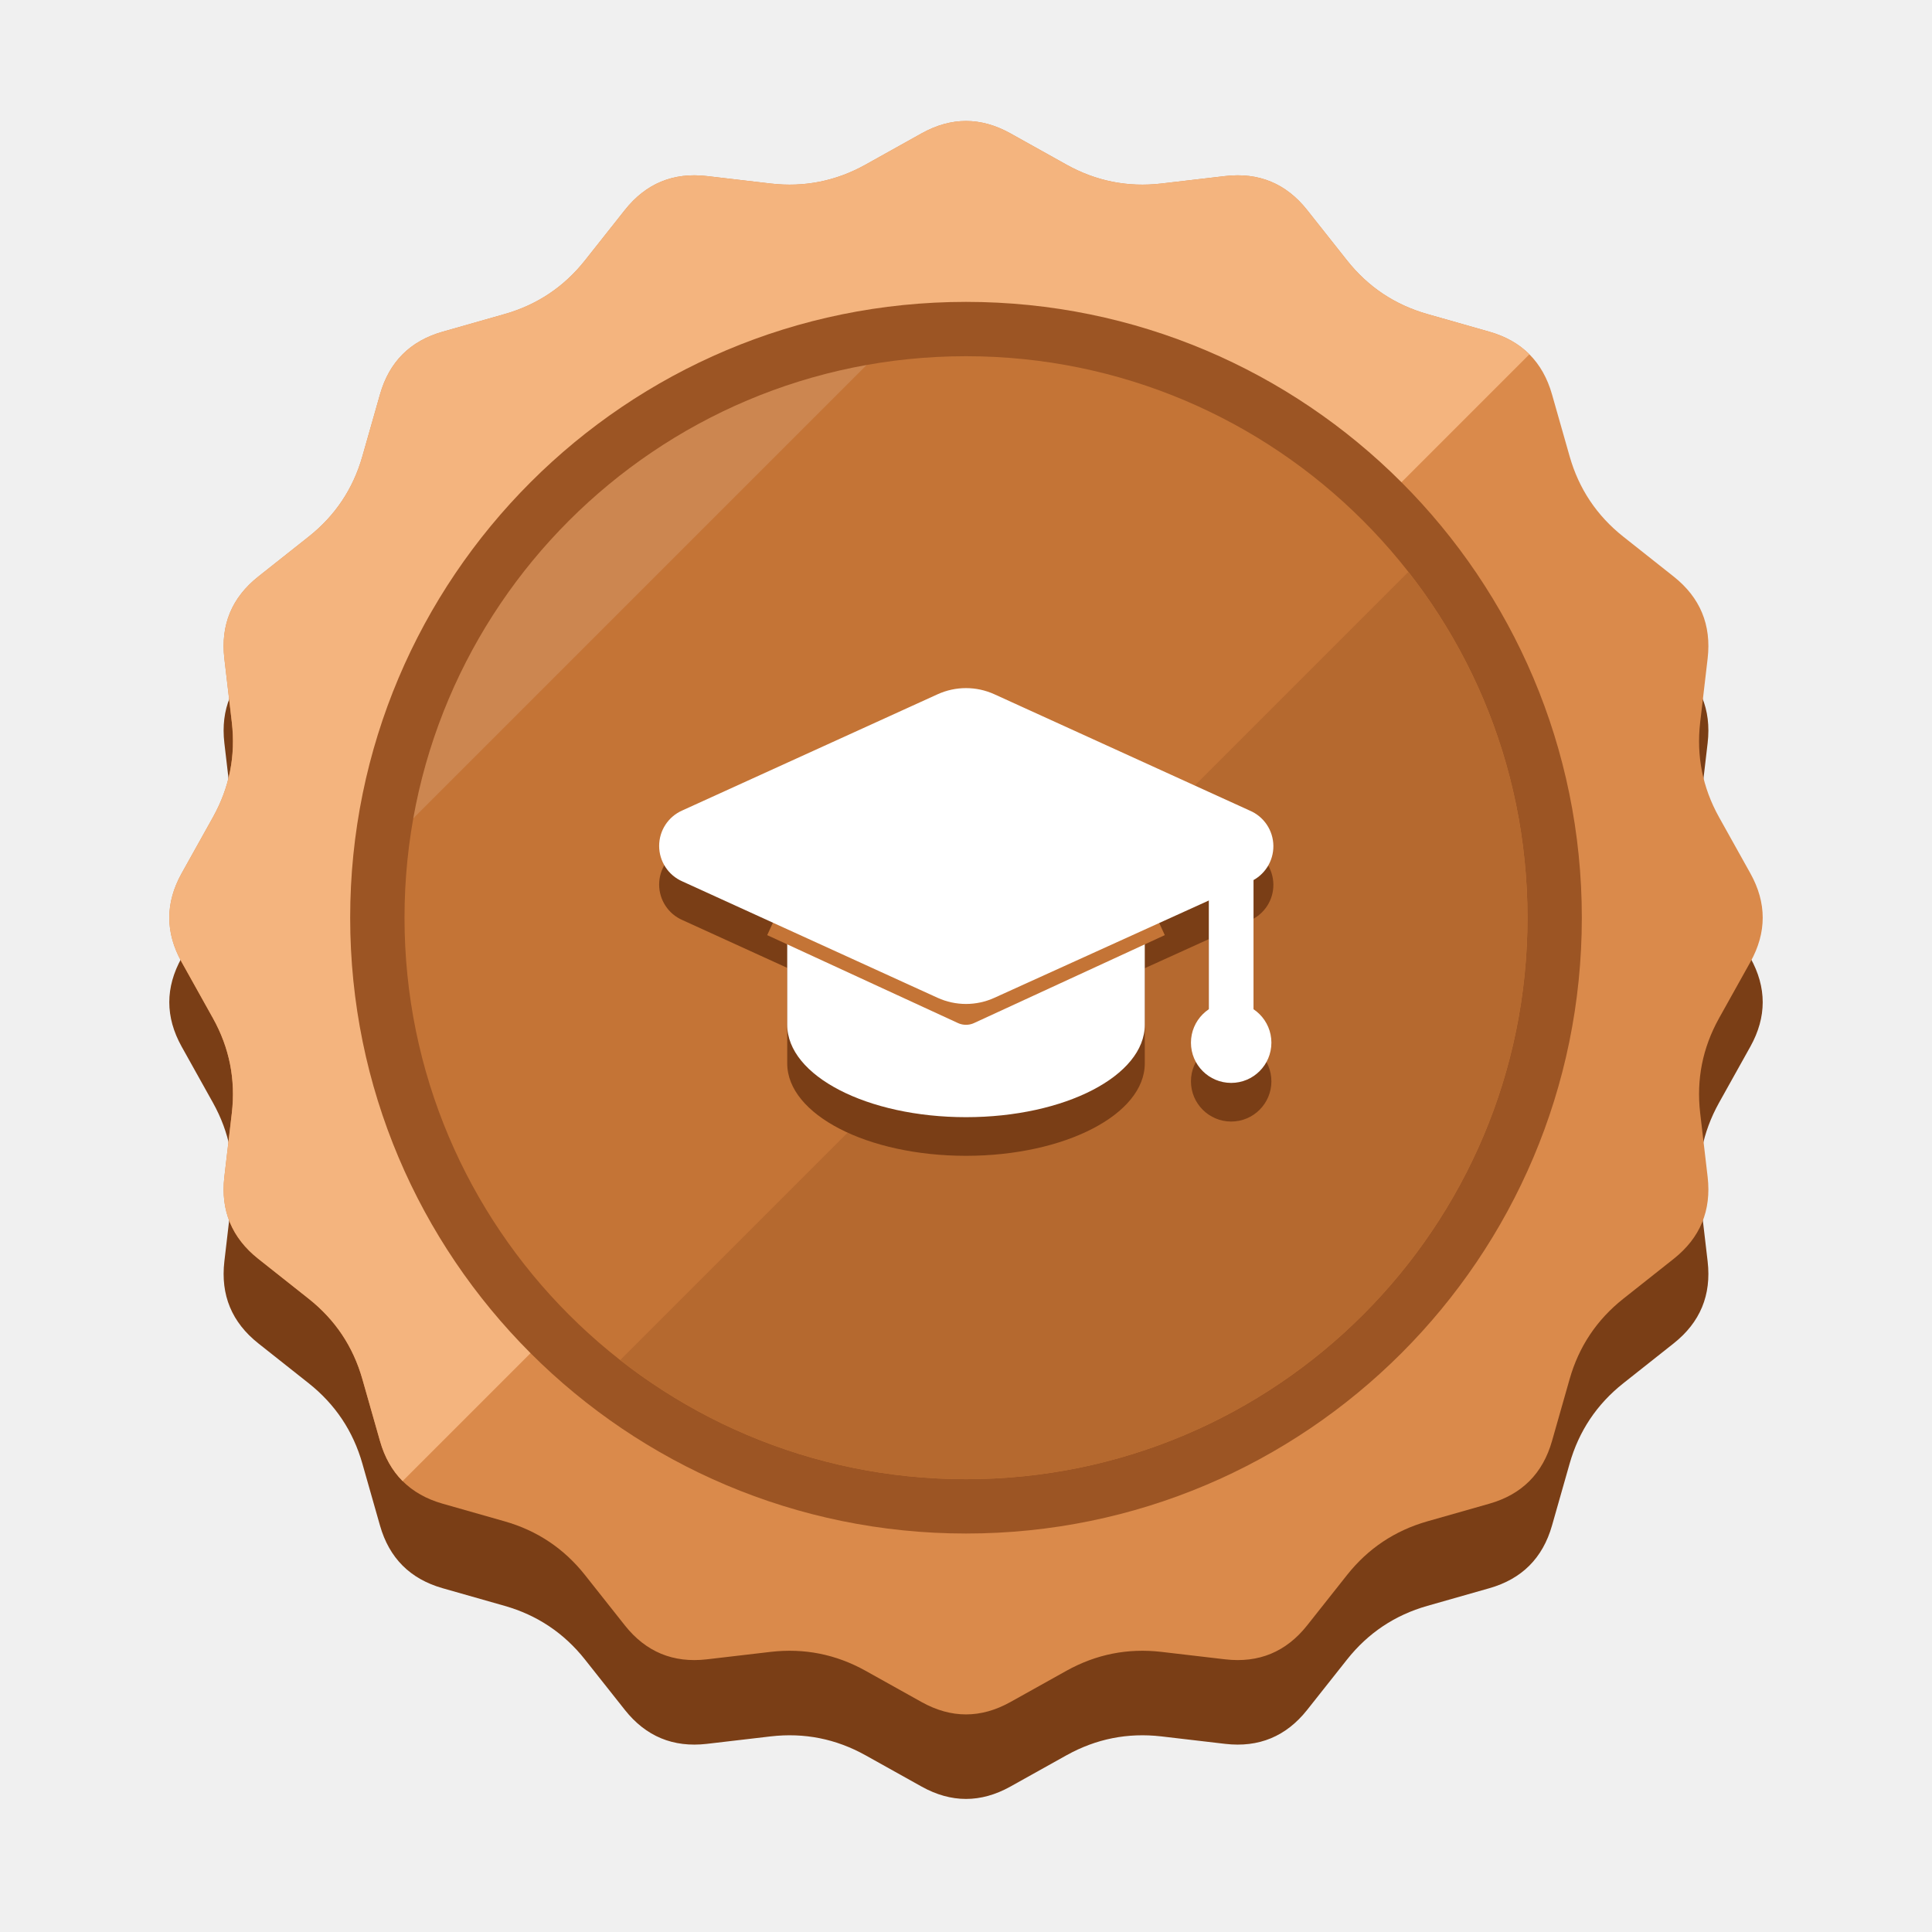
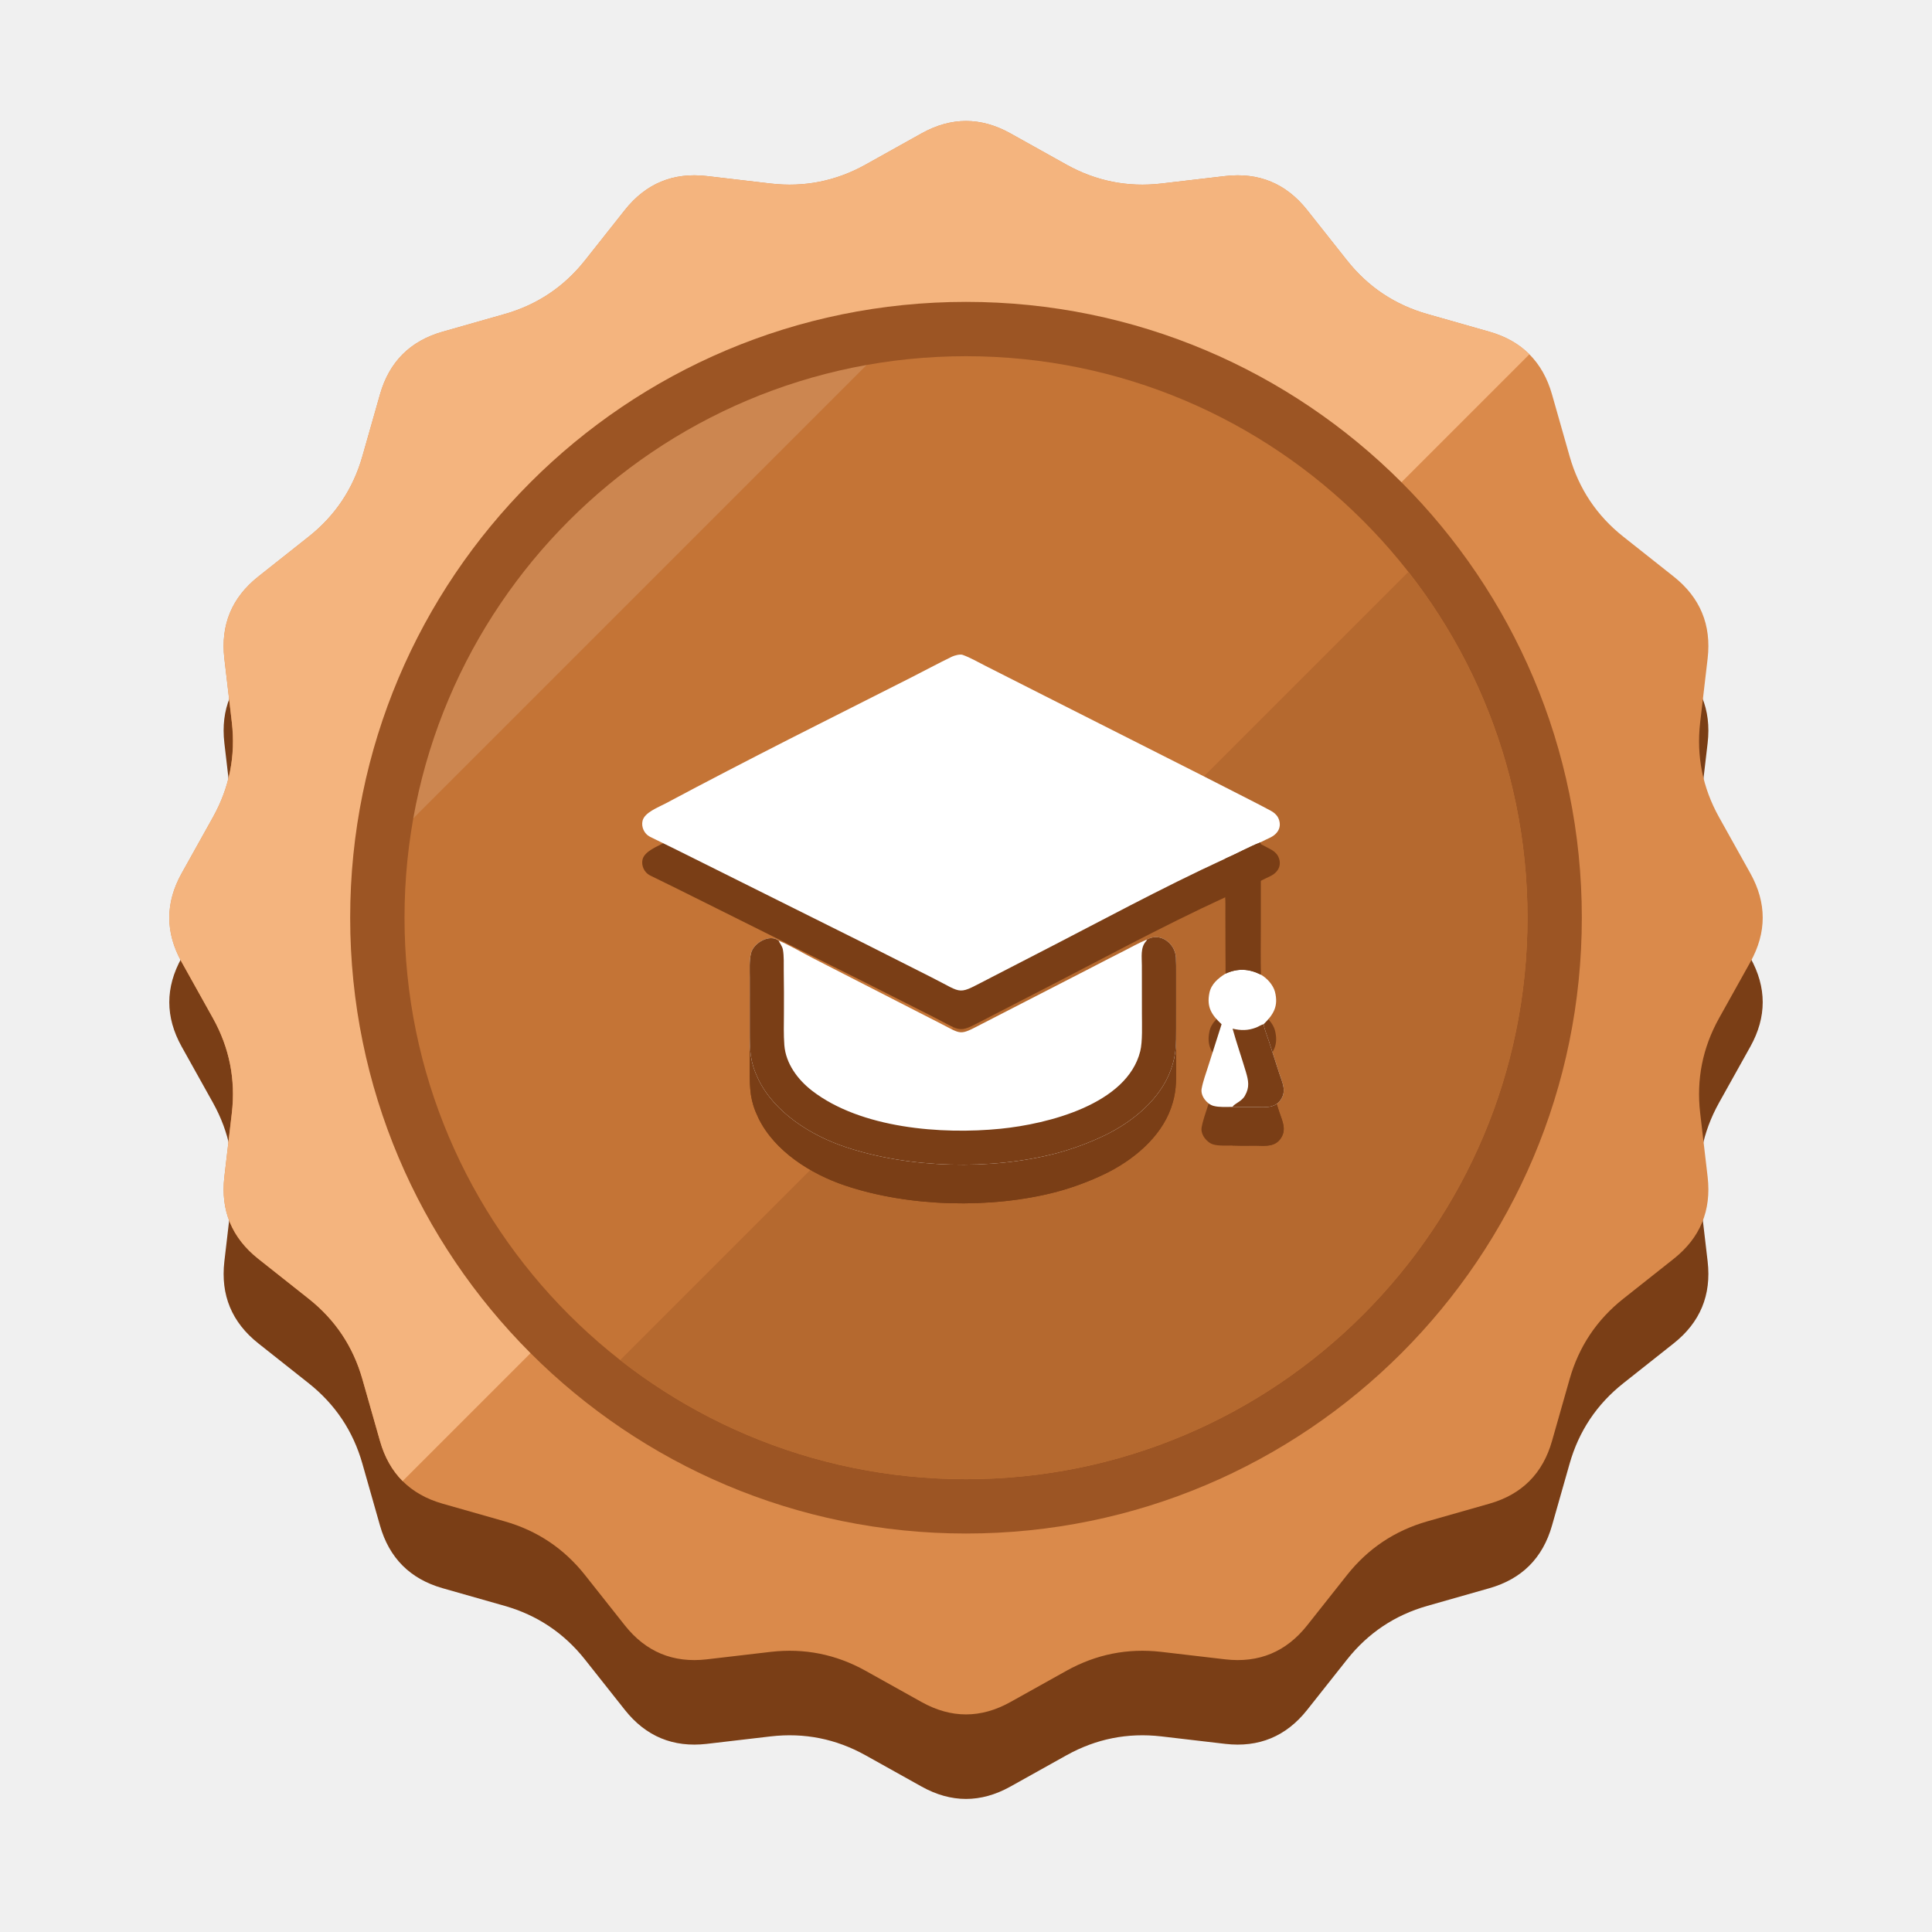
<svg xmlns="http://www.w3.org/2000/svg" viewBox="0 0 160 160" width="160" height="160">
  <defs>
    <clipPath id="A-examen-bronze-o">
      <path d="M76.33 11.04Q80.00 9.00 83.67 11.04L88.33 13.64Q92.00 15.68 96.17 15.20L101.47 14.58Q105.64 14.10 108.25 17.39L111.56 21.57Q114.17 24.86 118.21 26.01L123.34 27.47Q127.38 28.62 128.53 32.66L129.99 37.79Q131.14 41.83 134.43 44.44L138.61 47.75Q141.90 50.36 141.42 54.53L140.80 59.83Q140.32 64.00 142.36 67.67L144.96 72.33Q147.00 76.00 144.96 79.67L142.36 84.33Q140.32 88.00 140.80 92.17L141.42 97.47Q141.90 101.64 138.61 104.25L134.43 107.56Q131.14 110.17 129.99 114.21L128.53 119.34Q127.38 123.38 123.34 124.53L118.21 125.99Q114.17 127.14 111.56 130.43L108.25 134.61Q105.64 137.90 101.47 137.42L96.17 136.80Q92.00 136.32 88.33 138.36L83.67 140.96Q80.00 143.00 76.33 140.96L71.67 138.36Q68.00 136.32 63.83 136.80L58.53 137.42Q54.36 137.90 51.75 134.61L48.44 130.43Q45.83 127.14 41.79 125.99L36.66 124.53Q32.62 123.38 31.47 119.34L30.01 114.21Q28.86 110.17 25.57 107.56L21.39 104.25Q18.10 101.64 18.58 97.47L19.20 92.17Q19.68 88.00 17.64 84.33L15.04 79.67Q13.00 76.00 15.04 72.33L17.64 67.67Q19.68 64.00 19.20 59.83L18.58 54.53Q18.10 50.36 21.39 47.75L25.57 44.44Q28.86 41.83 30.01 37.79L31.47 32.66Q32.62 28.62 36.66 27.47L41.79 26.01Q45.83 24.86 48.44 21.57L51.75 17.39Q54.36 14.10 58.53 14.58L63.83 15.20Q68.00 15.68 71.67 13.64Z" />
    </clipPath>
    <clipPath id="A-examen-bronze-f">
      <circle cx="80" cy="76" r="46.5" />
    </clipPath>
  </defs>
  <g fill="#7A3E16" transform="translate(0 7)">
    <path d="M76.33 11.04Q80.00 9.00 83.67 11.04L88.33 13.64Q92.00 15.68 96.17 15.20L101.47 14.58Q105.64 14.10 108.25 17.39L111.56 21.57Q114.17 24.86 118.21 26.01L123.34 27.47Q127.38 28.62 128.53 32.66L129.99 37.79Q131.14 41.83 134.43 44.44L138.61 47.75Q141.90 50.36 141.42 54.53L140.80 59.83Q140.32 64.00 142.36 67.67L144.96 72.33Q147.00 76.00 144.96 79.67L142.36 84.33Q140.32 88.00 140.80 92.17L141.42 97.47Q141.90 101.64 138.61 104.25L134.43 107.56Q131.14 110.17 129.99 114.21L128.53 119.34Q127.38 123.38 123.34 124.53L118.21 125.99Q114.17 127.14 111.56 130.43L108.25 134.61Q105.64 137.90 101.47 137.42L96.17 136.80Q92.00 136.32 88.33 138.36L83.67 140.96Q80.00 143.00 76.33 140.96L71.67 138.36Q68.00 136.32 63.83 136.80L58.53 137.42Q54.36 137.90 51.75 134.61L48.44 130.43Q45.83 127.14 41.79 125.99L36.66 124.53Q32.62 123.38 31.47 119.34L30.01 114.21Q28.86 110.17 25.57 107.56L21.39 104.25Q18.10 101.64 18.58 97.47L19.20 92.17Q19.68 88.00 17.64 84.33L15.04 79.67Q13.00 76.00 15.04 72.33L17.64 67.67Q19.68 64.00 19.20 59.83L18.58 54.53Q18.10 50.36 21.39 47.75L25.57 44.44Q28.86 41.83 30.01 37.79L31.47 32.66Q32.62 28.62 36.66 27.47L41.79 26.01Q45.83 24.86 48.44 21.57L51.75 17.39Q54.36 14.10 58.53 14.58L63.83 15.20Q68.00 15.68 71.67 13.64Z" />
  </g>
  <g fill="#DA8A4B">
    <path d="M76.33 11.04Q80.00 9.00 83.67 11.04L88.33 13.64Q92.00 15.68 96.17 15.20L101.47 14.58Q105.64 14.10 108.25 17.39L111.56 21.57Q114.17 24.86 118.21 26.01L123.34 27.47Q127.38 28.62 128.53 32.66L129.99 37.79Q131.14 41.83 134.43 44.44L138.61 47.75Q141.90 50.36 141.42 54.53L140.80 59.83Q140.32 64.00 142.36 67.67L144.96 72.33Q147.00 76.00 144.96 79.67L142.36 84.33Q140.32 88.00 140.80 92.17L141.42 97.47Q141.90 101.64 138.61 104.25L134.43 107.56Q131.14 110.17 129.99 114.21L128.53 119.34Q127.38 123.38 123.34 124.53L118.21 125.99Q114.17 127.14 111.56 130.43L108.25 134.61Q105.64 137.90 101.47 137.42L96.17 136.80Q92.00 136.32 88.33 138.36L83.67 140.96Q80.00 143.00 76.33 140.96L71.67 138.36Q68.00 136.32 63.83 136.80L58.53 137.42Q54.36 137.90 51.75 134.61L48.44 130.43Q45.83 127.14 41.79 125.99L36.66 124.53Q32.62 123.38 31.47 119.34L30.01 114.21Q28.86 110.17 25.57 107.56L21.39 104.25Q18.10 101.64 18.58 97.47L19.20 92.17Q19.68 88.00 17.64 84.33L15.04 79.67Q13.00 76.00 15.04 72.33L17.64 67.67Q19.68 64.00 19.20 59.83L18.58 54.53Q18.10 50.36 21.39 47.75L25.57 44.44Q28.86 41.83 30.01 37.79L31.47 32.66Q32.62 28.62 36.66 27.47L41.79 26.01Q45.83 24.86 48.44 21.57L51.75 17.39Q54.36 14.10 58.53 14.58L63.83 15.20Q68.00 15.68 71.67 13.64Z" />
  </g>
  <g fill="#F4B47E" clip-path="url(#A-examen-bronze-o)">
    <polygon points="480,-324 -320,476 -320,-324" />
  </g>
  <g fill="#9C5524">
    <circle cx="80" cy="76" r="51" />
  </g>
  <g fill="#C47436">
    <circle cx="80" cy="76" r="46.5" />
  </g>
  <g fill="#B5692F" clip-path="url(#A-examen-bronze-f)">
    <polygon points="480,-316 -320,484 480,476" />
  </g>
  <g fill="#FFFFFF" fill-opacity="0.13" clip-path="url(#A-examen-bronze-f)">
    <polygon points="20,70 74,16 86,16 20,82" />
  </g>
-   <g fill="#7A3E16" stroke="#7A3E16" stroke-width="0" transform="translate(50.39 48.59) scale(2.4675)">
-     <path d="M6 12.2V16a6 3.1 0 0 0 12 0V12.2z" />
-     <path d="M21.42 10.922a1 1 0 0 0-.019-1.838L12.83 5.18a2 2 0 0 0-1.66 0L2.6 9.08a1 1 0 0 0 0 1.832l8.57 3.908a2 2 0 0 0 1.66 0z" stroke-width="0.6" stroke-linejoin="round" />
-     <path d="M20.9 10.4v5.4" fill="none" stroke="#7A3E16" stroke-width="1.5" stroke-linecap="round" />
-     <circle cx="20.9" cy="16.6" r="1.35" />
+   <g fill="#7A3E16" transform="translate(47 46.2) scale(0.0645)">
+     <path d="M844.532 435.779C762.645 473.351 680.825 518.022 600.409 559.238L543.978 588.329C498.608 611.565 510.623 609.906 467.205 588.142L377.176 542.684L173.364 441.068C150.868 429.819 128.295 418.615 105.698 407.612C98.456 403.893 94.469 395.044 96.32 387.245C98.86 376.54 116.292 370.033 125.604 365.102L165.788 343.802C218.07 316.37 270.576 289.365 323.299 262.79L440.815 203.416C458.394 194.532 475.891 185.025 493.607 176.455C496.881 174.871 504.04 173 507.294 174.153C516.978 177.583 527.175 183.554 536.416 188.179L612.001 226.484L812.507 327.848L877.301 360.894C885.83 365.324 894.463 369.628 902.892 374.239C906.71 376.327 910.231 379.1 912.281 383.032C914.522 387.248 915.253 392.374 913.733 396.945C911.83 402.669 906.844 406.632 901.544 409.107C897.656 410.922 893.781 412.754 889.974 414.747C875.063 420.596 859.494 429.324 844.532 435.779Z" />
+     <path d="M743.803 539.721C761.226 529.859 780.178 544.668 781.171 562.769C781.552 569.724 781.462 576.542 781.463 583.5L781.464 618.516L781.448 654.282C781.435 674.089 781.699 686.842 774.957 706.06C761.451 744.559 725.604 773.741 689.748 791.086C669.811 800.664 649.026 808.368 627.664 814.1C544.167 836.008 438.453 833.539 356.334 805.882C312.442 791.099 265.65 761.855 244.934 718.911C234.365 697.004 233.996 682.546 233.989 658.915L233.987 627.558L233.972 588.424C233.968 578.368 233.199 566.526 235.724 556.818C239.094 543.862 259.724 532.038 271.1 541.135C284.629 546.607 301.715 556.84 315.066 563.612L446.748 631.022L479.09 647.55C506.007 661.308 503.016 663.113 530.035 649.02L559.493 633.88L670.389 576.882C684.757 569.388 699.175 561.99 713.641 554.687C723.881 549.427 733.173 544.194 743.803 539.721Z" />
+     <path d="M844.864 583.437C860.459 576.281 875.136 577.109 890.244 584.76C897.995 589.086 906.062 598.001 908.306 606.706C913.087 625.255 906.373 636.01 893.792 648.341C894.423 653.697 898.689 664.574 900.572 670.328L913.887 711.538C917.939 723.722 923.904 734.697 914.938 746.498C906.53 757.563 892.415 754.433 880.059 754.688C871.624 754.862 862.23 754.851 853.835 754.529C846.192 754.583 836.593 755.215 829.398 753.253C820.864 750.922 812.561 740.374 814.172 731.32C815.823 722.048 819.521 712.019 822.386 703.018L839.796 648.416C827.085 636.483 820.334 626.523 824.192 608.041C826.546 596.764 835.471 589.27 844.864 583.437Z" />
+     <path d="M743.803 539.721C761.226 529.859 780.178 544.668 781.171 562.769C781.552 569.724 781.462 576.542 781.463 583.5L781.464 618.516L781.448 654.282C781.435 674.089 781.699 686.842 774.957 706.06C761.451 744.559 725.604 773.741 689.748 791.086C669.811 800.664 649.026 808.368 627.664 814.1C544.167 836.008 438.453 833.539 356.334 805.882C312.442 791.099 265.65 761.855 244.934 718.911C234.365 697.004 233.996 682.546 233.989 658.915L233.987 627.558L233.972 588.424C233.968 578.368 233.199 566.526 235.724 556.818C239.094 543.862 259.724 532.038 271.1 541.135C272.565 544.589 275.695 548.065 276.518 552.555C278.091 561.138 277.522 571.394 277.637 580.25C277.914 598.221 277.987 616.194 277.855 634.167C277.739 647.269 277.375 662.355 278.383 675.303C280.217 698.844 295.515 719.55 314.028 733.831C376.685 782.164 480.237 790.22 556.063 782.598C616.466 776.526 718.415 751.299 735.364 683.01C738.415 670.719 737.516 648.838 737.504 635.28L737.436 573.148C737.421 562.217 735.446 550.229 742.591 542.089C743.425 541.139 743.657 540.982 743.803 539.721Z" />
+     <path d="M893.792 648.341C894.423 653.697 898.689 664.574 900.572 670.328L913.887 711.538C917.939 723.722 923.904 734.697 914.938 746.498C906.53 757.563 892.415 754.433 880.059 754.688C871.624 754.862 862.23 754.851 853.835 754.529C856.157 750.239 865.972 747.495 869.82 740.02C875.996 729.324 874.322 720.822 870.991 709.583C865.529 691.152 859.094 672.692 853.911 654.113C864.625 656.619 873.672 656.671 884.118 652.662C887.497 651.366 890.283 649.252 893.792 648.341Z" />
+     <path d="M889.974 414.747L889.969 523.833C889.983 542.759 889.399 566.158 890.244 584.76C875.136 577.109 860.459 576.281 844.864 583.437C845.563 552.379 844.662 519.233 844.726 487.834L844.869 454.729C844.895 449.898 845.196 440.134 844.532 435.779C859.494 429.324 875.063 420.596 889.974 414.747Z" />
  </g>
-   <g transform="translate(50.39 45.39) scale(2.4675)">
-     <g fill="#FFFFFF" stroke="#FFFFFF" stroke-width="0">
-       <path d="M6 12.2V16a6 3.1 0 0 0 12 0V12.2z" />
+   <g transform="translate(47 43) scale(0.0645)">
+     <g fill="#FFFFFF">
+       <path d="M844.532 435.779C762.645 473.351 680.825 518.022 600.409 559.238L543.978 588.329C498.608 611.565 510.623 609.906 467.205 588.142L377.176 542.684L173.364 441.068C150.868 429.819 128.295 418.615 105.698 407.612C98.456 403.893 94.469 395.044 96.32 387.245C98.86 376.54 116.292 370.033 125.604 365.102L165.788 343.802C218.07 316.37 270.576 289.365 323.299 262.79L440.815 203.416C458.394 194.532 475.891 185.025 493.607 176.455C496.881 174.871 504.04 173 507.294 174.153C516.978 177.583 527.175 183.554 536.416 188.179L612.001 226.484L812.507 327.848L877.301 360.894C885.83 365.324 894.463 369.628 902.892 374.239C906.71 376.327 910.231 379.1 912.281 383.032C914.522 387.248 915.253 392.374 913.733 396.945C911.83 402.669 906.844 406.632 901.544 409.107C897.656 410.922 893.781 412.754 889.974 414.747C875.063 420.596 859.494 429.324 844.532 435.779Z" />
+       <path d="M743.803 539.721C761.226 529.859 780.178 544.668 781.171 562.769C781.552 569.724 781.462 576.542 781.463 583.5L781.464 618.516L781.448 654.282C781.435 674.089 781.699 686.842 774.957 706.06C761.451 744.559 725.604 773.741 689.748 791.086C669.811 800.664 649.026 808.368 627.664 814.1C544.167 836.008 438.453 833.539 356.334 805.882C312.442 791.099 265.65 761.855 244.934 718.911C234.365 697.004 233.996 682.546 233.989 658.915L233.987 627.558L233.972 588.424C233.968 578.368 233.199 566.526 235.724 556.818C239.094 543.862 259.724 532.038 271.1 541.135C284.629 546.607 301.715 556.84 315.066 563.612L446.748 631.022L479.09 647.55C506.007 661.308 503.016 663.113 530.035 649.02L559.493 633.88L670.389 576.882C684.757 569.388 699.175 561.99 713.641 554.687C723.881 549.427 733.173 544.194 743.803 539.721Z" />
+       <path d="M844.864 583.437C860.459 576.281 875.136 577.109 890.244 584.76C897.995 589.086 906.062 598.001 908.306 606.706C913.087 625.255 906.373 636.01 893.792 648.341C894.423 653.697 898.689 664.574 900.572 670.328L913.887 711.538C917.939 723.722 923.904 734.697 914.938 746.498C906.53 757.563 892.415 754.433 880.059 754.688C871.624 754.862 862.23 754.851 853.835 754.529C846.192 754.583 836.593 755.215 829.398 753.253C820.864 750.922 812.561 740.374 814.172 731.32C815.823 722.048 819.521 712.019 822.386 703.018L839.796 648.416C827.085 636.483 820.334 626.523 824.192 608.041C826.546 596.764 835.471 589.27 844.864 583.437Z" />
    </g>
-     <path d="M5.6 12.4l6.4 2.95 6.4-2.95" fill="none" stroke="#C47436" stroke-width="1.3" stroke-linejoin="round" />
-     <g fill="#FFFFFF" stroke="#FFFFFF" stroke-width="0">
-       <path d="M21.42 10.922a1 1 0 0 0-.019-1.838L12.83 5.18a2 2 0 0 0-1.66 0L2.6 9.08a1 1 0 0 0 0 1.832l8.57 3.908a2 2 0 0 0 1.66 0z" stroke-width="0.6" stroke-linejoin="round" />
-     </g>
-     <g fill="#FFFFFF" stroke="#FFFFFF" stroke-width="0">
-       <path d="M20.9 10.4v5.4" fill="none" stroke="#FFFFFF" stroke-width="1.5" stroke-linecap="round" />
-     </g>
-     <g fill="#FFFFFF" stroke="#FFFFFF" stroke-width="0">
-       <circle cx="20.9" cy="16.6" r="1.35" />
-     </g>
+     <path fill="#7A3E16" d="M743.803 539.721C761.226 529.859 780.178 544.668 781.171 562.769C781.552 569.724 781.462 576.542 781.463 583.5L781.464 618.516L781.448 654.282C781.435 674.089 781.699 686.842 774.957 706.06C761.451 744.559 725.604 773.741 689.748 791.086C669.811 800.664 649.026 808.368 627.664 814.1C544.167 836.008 438.453 833.539 356.334 805.882C312.442 791.099 265.65 761.855 244.934 718.911C234.365 697.004 233.996 682.546 233.989 658.915L233.987 627.558L233.972 588.424C233.968 578.368 233.199 566.526 235.724 556.818C239.094 543.862 259.724 532.038 271.1 541.135C272.565 544.589 275.695 548.065 276.518 552.555C278.091 561.138 277.522 571.394 277.637 580.25C277.914 598.221 277.987 616.194 277.855 634.167C277.739 647.269 277.375 662.355 278.383 675.303C280.217 698.844 295.515 719.55 314.028 733.831C376.685 782.164 480.237 790.22 556.063 782.598C616.466 776.526 718.415 751.299 735.364 683.01C738.415 670.719 737.516 648.838 737.504 635.28L737.436 573.148C737.421 562.217 735.446 550.229 742.591 542.089C743.425 541.139 743.657 540.982 743.803 539.721Z" />
+     <path fill="#7A3E16" d="M893.792 648.341C894.423 653.697 898.689 664.574 900.572 670.328L913.887 711.538C917.939 723.722 923.904 734.697 914.938 746.498C906.53 757.563 892.415 754.433 880.059 754.688C871.624 754.862 862.23 754.851 853.835 754.529C856.157 750.239 865.972 747.495 869.82 740.02C875.996 729.324 874.322 720.822 870.991 709.583C865.529 691.152 859.094 672.692 853.911 654.113C864.625 656.619 873.672 656.671 884.118 652.662C887.497 651.366 890.283 649.252 893.792 648.341Z" />
+     <path fill="#7A3E16" d="M889.974 414.747L889.969 523.833C889.983 542.759 889.399 566.158 890.244 584.76C875.136 577.109 860.459 576.281 844.864 583.437C845.563 552.379 844.662 519.233 844.726 487.834L844.869 454.729C844.895 449.898 845.196 440.134 844.532 435.779C859.494 429.324 875.063 420.596 889.974 414.747Z" />
  </g>
</svg>
